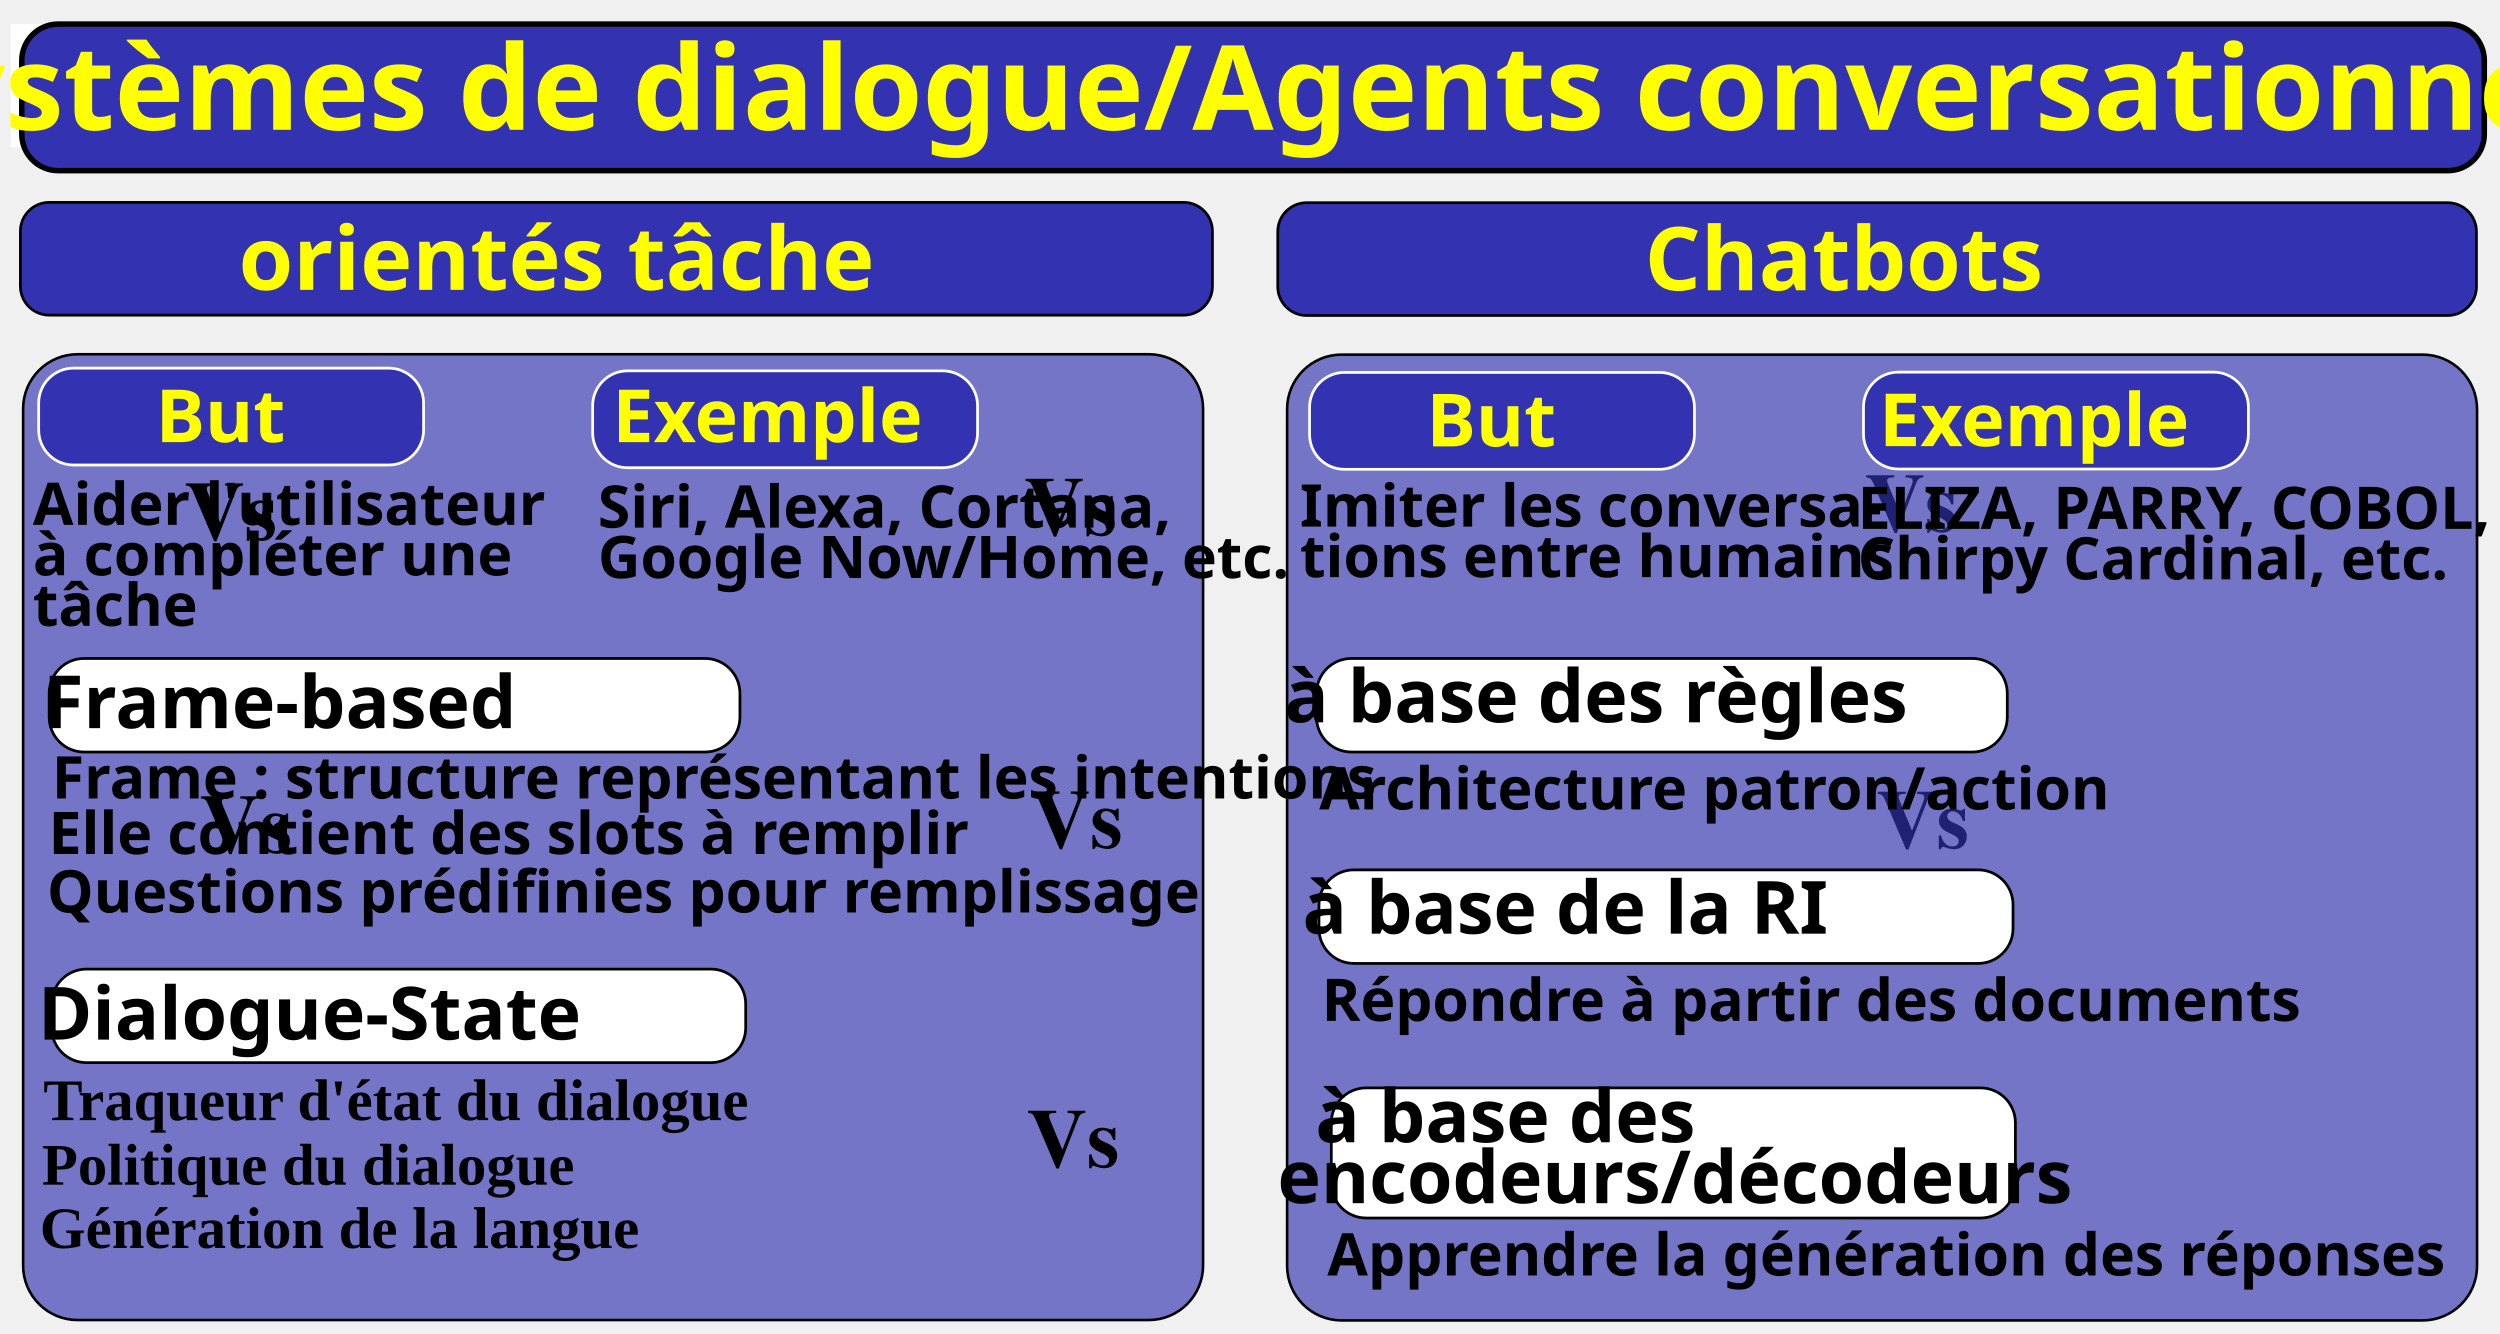
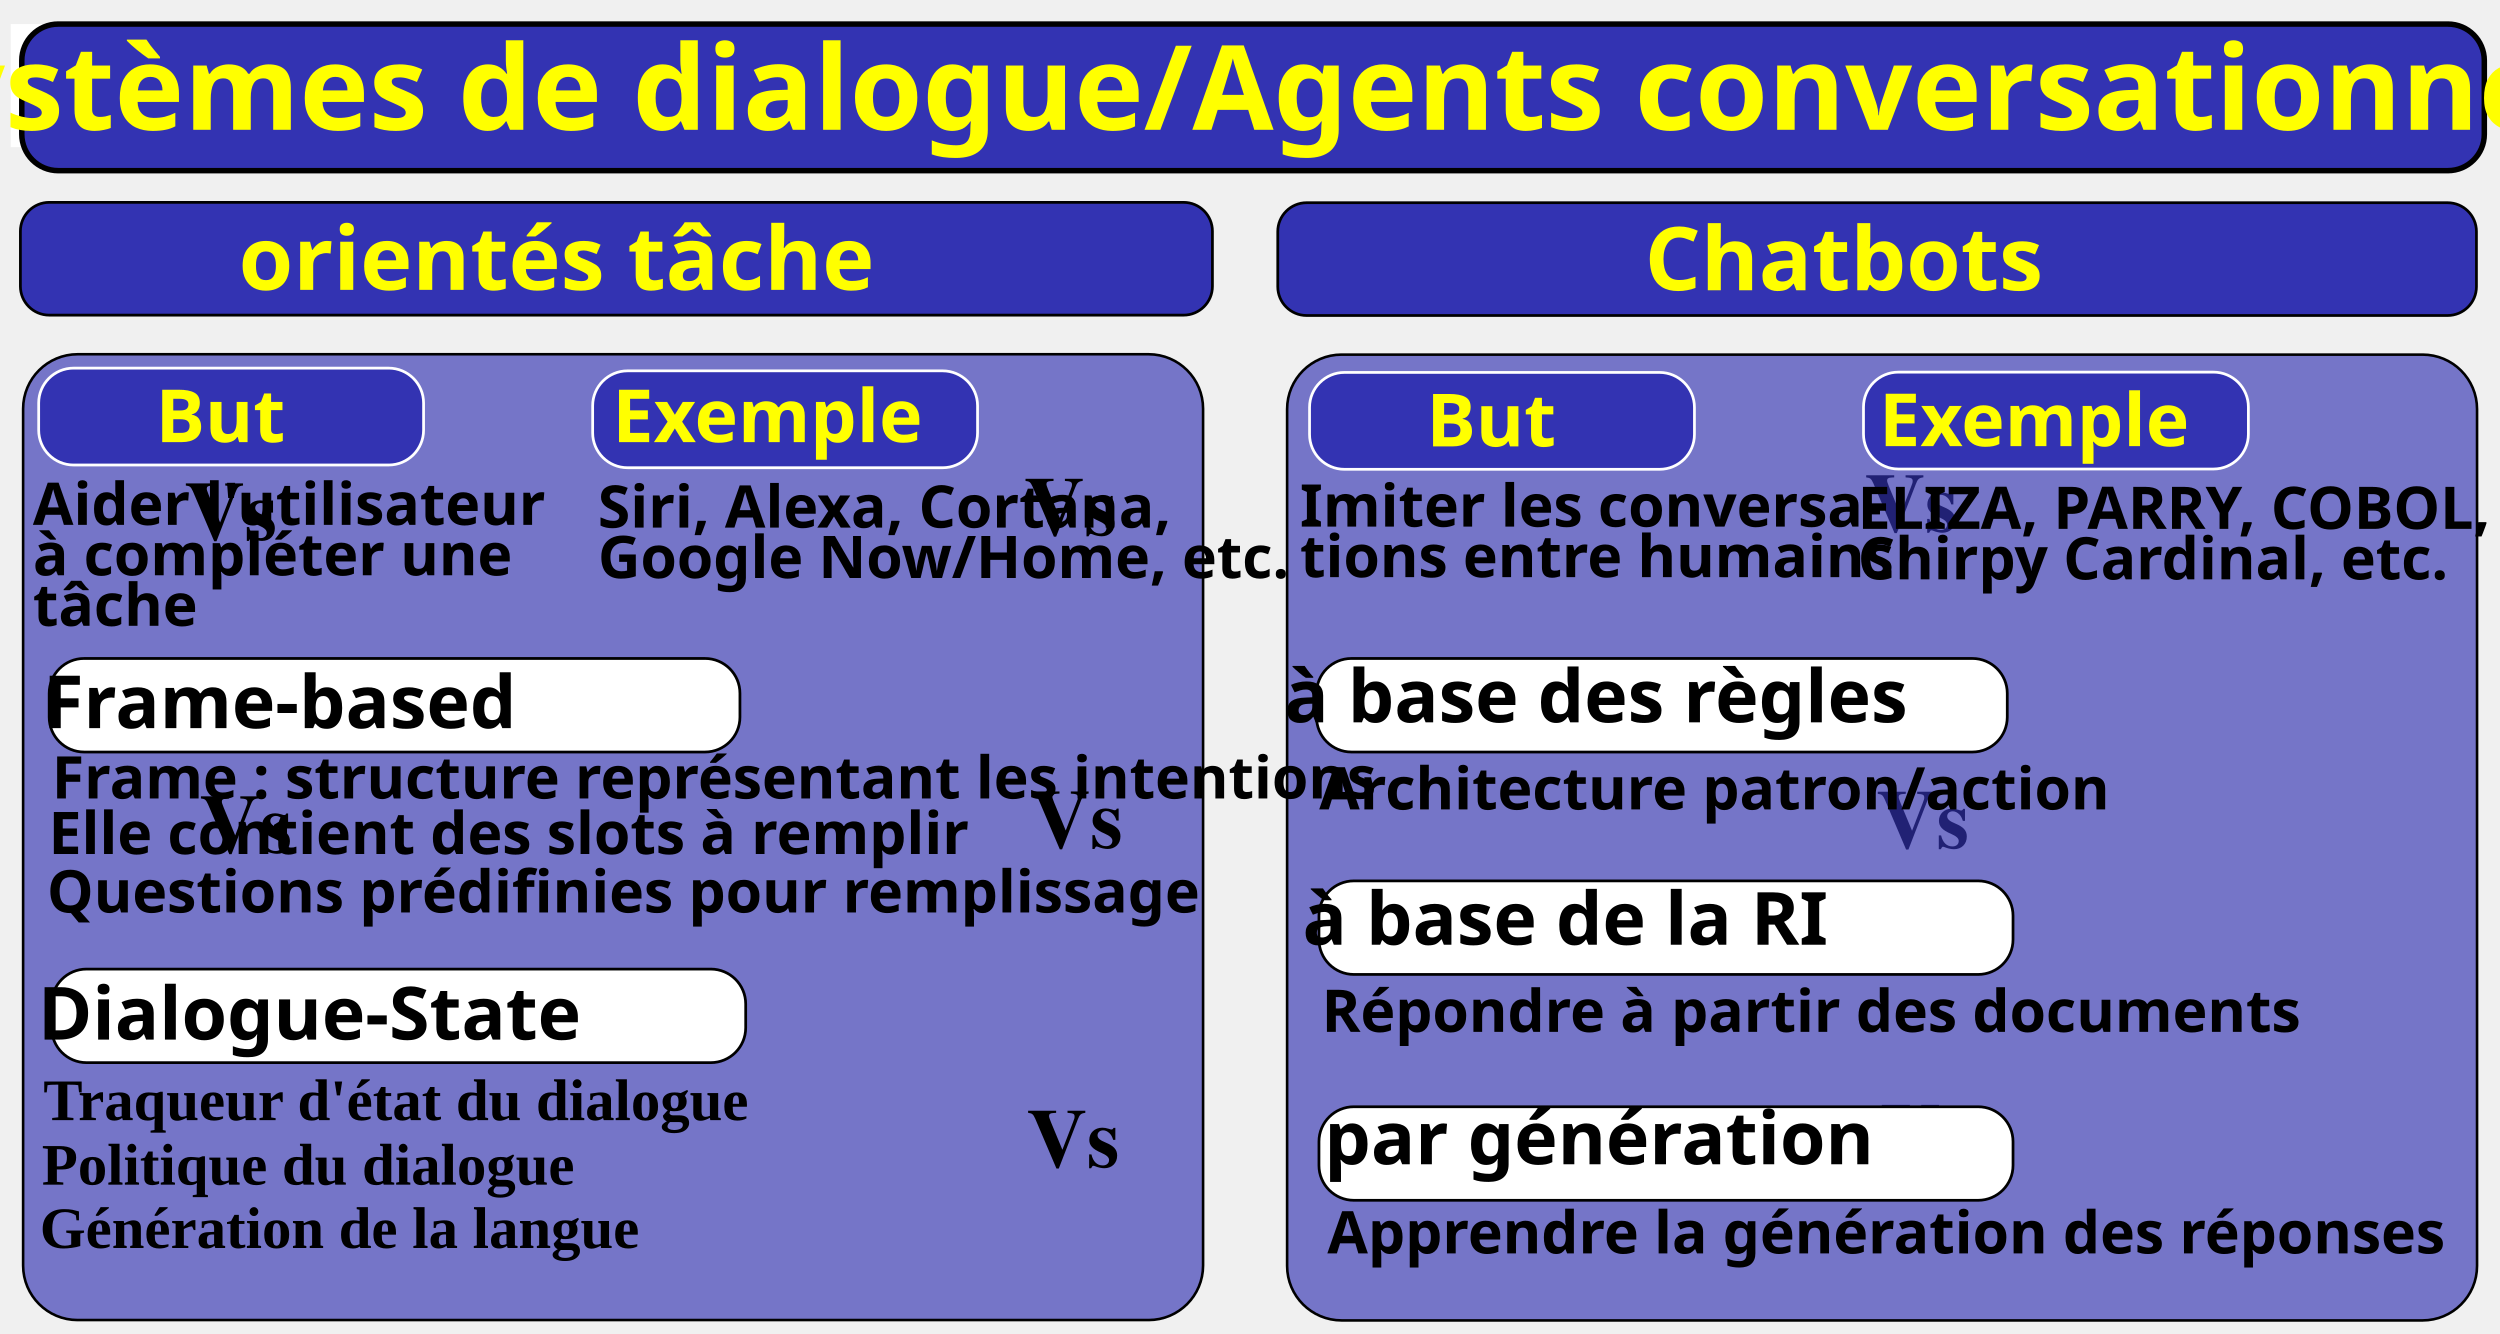
<svg xmlns="http://www.w3.org/2000/svg" width="12cm" height="6.4cm" viewBox="-301 0 237 113.371" version="1.1" id="svg252">
  <defs id="defs256" />
  <rect id="rect78-7-9-8" height="91.559" width="111.861" y="27.068" x="-298.809" style="fill:#3333b2;fill-opacity:0.651;stroke:#000000;stroke-width:0.247;stroke-miterlimit:4;stroke-dasharray:none" ry="5.168" />
  <text font-size="12.418" style="font-style:normal;font-weight:normal;font-size:12.418px;font-family:'Times New Roman';text-anchor:start;fill:#000000" x="121.584" y="0.156" id="text44">
    <tspan x="121.584" y="0.156" id="tspan42" />
  </text>
  <text font-size="7.902" style="font-style:normal;font-weight:700;font-size:7.902px;font-family:'Nimbus Roman No9 L';text-anchor:start;fill:#000000" x="-283.508" y="44.655" id="text222">
    <tspan x="-283.508" y="44.655" id="tspan220">Vs</tspan>
  </text>
  <text font-size="7.902" style="font-style:normal;font-weight:700;font-size:7.902px;font-family:'Nimbus Roman No9 L';text-anchor:start;fill:#000000" x="-282.078" y="74.321" id="text226">
    <tspan x="-282.078" y="74.321" id="tspan224">Vs</tspan>
  </text>
  <text font-size="7.902" style="font-style:normal;font-weight:700;font-size:7.902px;font-family:'Nimbus Roman No9 L';text-anchor:start;fill:#000000" x="-203.908" y="44.216" id="text230">
    <tspan x="-203.908" y="44.216" id="tspan228">Vs</tspan>
  </text>
  <text font-size="7.902" style="font-style:normal;font-weight:700;font-size:7.902px;font-family:'Nimbus Roman No9 L';text-anchor:start;fill:#000000" x="-203.342" y="73.861" id="text234">
    <tspan x="-203.342" y="73.861" id="tspan232">Vs</tspan>
  </text>
  <text font-size="7.902" style="font-style:normal;font-weight:700;font-size:7.902px;font-family:'Nimbus Roman No9 L';text-anchor:start;fill:#000000" x="-203.66" y="104.125" id="text238">
    <tspan x="-203.66" y="104.125" id="tspan236">Vs</tspan>
  </text>
  <text font-size="7.902" style="font-style:normal;font-weight:700;font-size:7.902px;font-family:'Nimbus Roman No9 L';text-anchor:start;fill:#000000" x="-124.211" y="43.88" id="text242">
    <tspan x="-124.211" y="43.88" id="tspan240">Vs</tspan>
  </text>
  <text font-size="7.902" style="font-style:normal;font-weight:700;font-size:7.902px;font-family:'Nimbus Roman No9 L';text-anchor:start;fill:#000000" x="-123.115" y="73.879" id="text246">
    <tspan x="-123.115" y="73.879" id="tspan244">Vs</tspan>
  </text>
  <text font-size="7.902" style="font-style:normal;font-weight:700;font-size:7.902px;font-family:'Nimbus Roman No9 L';text-anchor:start;fill:#000000" x="-122.726" y="103.568" id="text250">
    <tspan x="-122.726" y="103.568" id="tspan248">Vs</tspan>
  </text>
  <rect id="rect76-6" height="11.668" width="43.429" y="-4.232" x="-299.984" style="fill:#ffffff" />
  <rect id="rect78-7" height="13.897" width="233.448" y="-4.233" x="-298.935" style="fill:#3333b2;fill-opacity:1;stroke:#000000;stroke-width:0.523;stroke-miterlimit:4;stroke-dasharray:none" ry="3.455" />
  <text id="text82-5" y="5.79" x="-181.747" style="font-style:normal;font-weight:bold;font-size:11.148px;font-family:'Crimson Text';text-anchor:middle;fill:#ffff00;fill-opacity:1;-inkscape-font-specification:'Crimson Text, Bold';font-stretch:normal;font-variant:normal;text-align:center;writing-mode:lr;font-variant-ligatures:normal;font-variant-caps:normal;font-variant-numeric:normal;font-feature-settings:normal;" font-size="6.773">
    <tspan id="tspan80-3" y="5.79" x="-181.747" style="font-style:normal;font-variant:normal;font-weight:bold;font-stretch:normal;font-size:11.148px;font-family:'Crimson Text';-inkscape-font-specification:'Crimson Text, Bold';font-variant-ligatures:normal;font-variant-caps:normal;font-variant-numeric:normal;font-feature-settings:normal;text-align:center;writing-mode:lr;text-anchor:middle;fill:#ffff00;fill-opacity:1;">Systèmes de dialogue/<tspan style="font-style:normal;font-variant:normal;font-weight:bold;font-stretch:normal;font-size:11.148px;font-family:'Crimson Text';-inkscape-font-specification:'Crimson Text, Bold';font-variant-ligatures:normal;font-variant-caps:normal;font-variant-numeric:normal;font-feature-settings:normal;text-align:center;writing-mode:lr;text-anchor:middle;" id="tspan68">Agents conversationnels</tspan>
    </tspan>
  </text>
  <rect id="rect78-7-9" height="10.692" width="113.004" y="12.669" x="-299.066" style="fill:#3333b2;fill-opacity:1;stroke:#000000;stroke-width:0.261;stroke-miterlimit:4;stroke-dasharray:none" ry="2.736" />
  <text id="text82-5-7" y="20.966" x="-248.24" style="font-style:normal;font-weight:bold;font-size:8.361px;font-family:'Crimson Text';text-anchor:middle;fill:#ffff00;fill-opacity:1;stroke-width:1;-inkscape-font-specification:'Crimson Text, Bold';font-stretch:normal;font-variant:normal;text-align:center;writing-mode:lr;font-variant-ligatures:normal;font-variant-caps:normal;font-variant-numeric:normal;font-feature-settings:normal;" font-size="6.773">
    <tspan id="tspan80-3-8" y="20.966" x="-248.24" style="font-style:normal;font-variant:normal;font-weight:bold;font-stretch:normal;font-size:8.361px;font-family:'Crimson Text';-inkscape-font-specification:'Crimson Text, Bold';font-variant-ligatures:normal;font-variant-caps:normal;font-variant-numeric:normal;font-feature-settings:normal;text-align:center;writing-mode:lr;text-anchor:middle;fill:#ffff00;fill-opacity:1;stroke-width:1;">orientés tâche</tspan>
  </text>
  <rect id="rect78-7-9-3-8-9-0-0-3-7" height="9.184" width="36.488" y="28.384" x="-297.333" style="fill:#3333b2;fill-opacity:1;stroke:#ffffff;stroke-width:0.261;stroke-miterlimit:4;stroke-dasharray:none;stroke-opacity:1" ry="3.308" />
  <text id="text82-5-7-1-4-6" y="35.399" x="-280.105" style="font-style:normal;font-variant:normal;font-weight:bold;font-stretch:normal;font-size:6.967px;font-family:'Crimson Text';-inkscape-font-specification:'Crimson Text, Bold';font-variant-ligatures:normal;font-variant-caps:normal;font-variant-numeric:normal;font-feature-settings:normal;text-align:center;writing-mode:lr-tb;text-anchor:middle;fill:#ffff00;fill-opacity:1;stroke-width:1" font-size="6.773">
    <tspan id="tspan80-3-8-8-8-0" y="35.399" x="-280.105" style="font-style:normal;font-variant:normal;font-weight:bold;font-stretch:normal;font-size:6.967px;font-family:'Crimson Text';-inkscape-font-specification:'Crimson Text, Bold';font-variant-ligatures:normal;font-variant-caps:normal;font-variant-numeric:normal;font-feature-settings:normal;text-align:center;writing-mode:lr-tb;text-anchor:middle;fill:#ffff00;fill-opacity:1;stroke-width:1">But</tspan>
  </text>
  <text xml:space="preserve" style="font-style:normal;font-variant:normal;font-weight:bold;font-stretch:normal;font-size:5.574px;line-height:80%;font-family:'Crimson Text';-inkscape-font-specification:'Crimson Text, Bold';font-variant-ligatures:normal;font-variant-caps:normal;font-variant-numeric:normal;font-feature-settings:normal;text-align:start;letter-spacing:0px;word-spacing:0px;writing-mode:lr;text-anchor:start;fill:#000000;fill-opacity:1;stroke:none;stroke-width:0.523px;stroke-linecap:butt;stroke-linejoin:miter;stroke-opacity:1;" x="-297.884" y="43.243" id="text1216">
    <tspan id="tspan1214" x="-297.884" y="43.243" style="font-style:normal;font-variant:normal;font-weight:bold;font-stretch:normal;font-size:5.574px;line-height:80%;font-family:'Crimson Text';-inkscape-font-specification:'Crimson Text, Bold';font-variant-ligatures:normal;font-variant-caps:normal;font-variant-numeric:normal;font-feature-settings:normal;text-align:start;writing-mode:lr;text-anchor:start;stroke-width:0.523px;">Aider l'utilisateur </tspan>
    <tspan x="-297.884" y="48.026" style="font-style:normal;font-variant:normal;font-weight:bold;font-stretch:normal;font-size:5.574px;line-height:80%;font-family:'Crimson Text';-inkscape-font-specification:'Crimson Text, Bold';font-variant-ligatures:normal;font-variant-caps:normal;font-variant-numeric:normal;font-feature-settings:normal;text-align:start;writing-mode:lr;text-anchor:start;stroke-width:0.523px;" id="tspan880">à compléter une </tspan>
    <tspan x="-297.884" y="52.809" style="font-style:normal;font-variant:normal;font-weight:bold;font-stretch:normal;font-size:5.574px;line-height:80%;font-family:'Crimson Text';-inkscape-font-specification:'Crimson Text, Bold';font-variant-ligatures:normal;font-variant-caps:normal;font-variant-numeric:normal;font-feature-settings:normal;text-align:start;writing-mode:lr;text-anchor:start;stroke-width:0.523px;" id="tspan917">tâche</tspan>
  </text>
  <rect id="rect78-7-9-8-8" height="91.559" width="112.806" y="27.102" x="-178.982" style="fill:#3333b2;fill-opacity:0.651;stroke:#000000;stroke-width:0.247;stroke-miterlimit:4;stroke-dasharray:none" ry="5.168" />
  <rect id="rect78-7-9-88" height="10.692" width="113.634" y="12.703" x="-179.868" style="fill:#3333b2;fill-opacity:1;stroke:#000000;stroke-width:0.261;stroke-miterlimit:4;stroke-dasharray:none" ry="2.736" />
  <text id="text82-5-7-6" y="21" x="-126.206" style="font-style:normal;font-weight:bold;font-size:8.361px;font-family:'Crimson Text';text-anchor:middle;fill:#ffff00;fill-opacity:1;stroke-width:1;-inkscape-font-specification:'Crimson Text, Bold';font-stretch:normal;font-variant:normal;text-align:center;writing-mode:lr;font-variant-ligatures:normal;font-variant-caps:normal;font-variant-numeric:normal;font-feature-settings:normal;" font-size="6.773">
    <tspan id="tspan80-3-8-8" y="21" x="-126.206" style="font-style:normal;font-variant:normal;font-weight:bold;font-stretch:normal;font-size:8.361px;font-family:'Crimson Text';-inkscape-font-specification:'Crimson Text, Bold';font-variant-ligatures:normal;font-variant-caps:normal;font-variant-numeric:normal;font-feature-settings:normal;text-align:center;writing-mode:lr;text-anchor:middle;fill:#ffff00;fill-opacity:1;stroke-width:1;">Chatbots</tspan>
  </text>
  <rect id="rect78-7-9-3-8-9-0-0-3-5-8" height="8.869" width="65.483" y="55.908" x="-176.194" style="fill:#ffffff;fill-opacity:1;stroke:#000000;stroke-width:0.261;stroke-miterlimit:4;stroke-dasharray:none" ry="3.308" />
  <text id="text82-5-7-1-4-3" y="61.958" x="-149.71" style="font-style:normal;font-weight:bold;font-size:6.967px;font-family:'Crimson Text';text-anchor:middle;fill:#ffff00;fill-opacity:1;stroke-width:1;-inkscape-font-specification:'Crimson Text, Bold';font-stretch:normal;font-variant:normal;text-align:center;writing-mode:lr;font-variant-ligatures:normal;font-variant-caps:normal;font-variant-numeric:normal;font-feature-settings:normal;" font-size="6.773">
    <tspan id="tspan80-3-8-8-8-3" y="61.958" x="-149.71" style="font-style:normal;font-variant:normal;font-weight:bold;font-stretch:normal;font-size:6.967px;font-family:'Crimson Text';-inkscape-font-specification:'Crimson Text, Bold';font-variant-ligatures:normal;font-variant-caps:normal;font-variant-numeric:normal;font-feature-settings:normal;text-align:center;writing-mode:lr;text-anchor:middle;fill:#000000;fill-opacity:1;stroke-width:1;">à base des règles</tspan>
  </text>
  <text xml:space="preserve" style="font-style:normal;font-variant:normal;font-weight:bold;font-stretch:normal;font-size:5.574px;line-height:0%;font-family:'Crimson Text';-inkscape-font-specification:'Crimson Text, Bold';font-variant-ligatures:normal;font-variant-caps:normal;font-variant-numeric:normal;font-feature-settings:normal;text-align:start;letter-spacing:0px;word-spacing:0px;writing-mode:lr-tb;text-anchor:start;fill:#000000;fill-opacity:1;stroke:none;stroke-width:0.523px;stroke-linecap:butt;stroke-linejoin:miter;stroke-opacity:1" x="-175.94" y="70.222" id="text1216-0-6">
    <tspan id="tspan1214-6-8" x="-175.94" y="70.222" style="font-style:normal;font-variant:normal;font-weight:bold;font-stretch:normal;font-size:5.574px;font-family:'Crimson Text';-inkscape-font-specification:'Crimson Text, Bold';font-variant-ligatures:normal;font-variant-caps:normal;font-variant-numeric:normal;font-feature-settings:normal;text-align:start;writing-mode:lr-tb;text-anchor:start;stroke-width:0.523px">Architecture patron/action</tspan>
  </text>
  <rect id="rect78-7-9-3-8-9-0-0-3-7-9" height="9.184" width="36.488" y="28.642" x="-244.816" style="fill:#3333b2;fill-opacity:1;stroke:#ffffff;stroke-width:0.261;stroke-miterlimit:4;stroke-dasharray:none;stroke-opacity:1" ry="3.308" />
  <text id="text82-5-7-1-4-6-1" y="35.396" x="-228.241" style="font-style:normal;font-variant:normal;font-weight:bold;font-stretch:normal;font-size:6.967px;font-family:'Crimson Text';-inkscape-font-specification:'Crimson Text, Bold';font-variant-ligatures:normal;font-variant-caps:normal;font-variant-numeric:normal;font-feature-settings:normal;text-align:center;writing-mode:lr-tb;text-anchor:middle;fill:#ffff00;fill-opacity:1;stroke-width:1" font-size="6.773">
    <tspan id="tspan80-3-8-8-8-0-7" y="35.396" x="-228.241" style="font-style:normal;font-variant:normal;font-weight:bold;font-stretch:normal;font-size:6.967px;font-family:'Crimson Text';-inkscape-font-specification:'Crimson Text, Bold';font-variant-ligatures:normal;font-variant-caps:normal;font-variant-numeric:normal;font-feature-settings:normal;text-align:center;writing-mode:lr-tb;text-anchor:middle;fill:#ffff00;fill-opacity:1;stroke-width:1">Exemple</tspan>
  </text>
  <text xml:space="preserve" style="font-style:normal;font-variant:normal;font-weight:bold;font-stretch:normal;font-size:5.574px;line-height:80%;font-family:'Crimson Text';-inkscape-font-specification:'Crimson Text, Bold';font-variant-ligatures:normal;font-variant-caps:normal;font-variant-numeric:normal;font-feature-settings:normal;text-align:start;letter-spacing:0px;word-spacing:0px;writing-mode:lr;text-anchor:start;fill:#000000;fill-opacity:1;stroke:none;stroke-width:0.523px;stroke-linecap:butt;stroke-linejoin:miter;stroke-opacity:1;" x="-244.322" y="43.501" id="text1216-0">
    <tspan id="tspan1214-6" x="-244.322" y="43.501" style="font-style:normal;font-variant:normal;font-weight:bold;font-stretch:normal;font-size:5.574px;line-height:80%;font-family:'Crimson Text';-inkscape-font-specification:'Crimson Text, Bold';font-variant-ligatures:normal;font-variant-caps:normal;font-variant-numeric:normal;font-feature-settings:normal;text-align:start;writing-mode:lr;text-anchor:start;stroke-width:0.523px;">Siri, Alexa, Cortana, </tspan>
    <tspan x="-244.322" y="48.284" style="font-style:normal;font-variant:normal;font-weight:bold;font-stretch:normal;font-size:5.574px;line-height:80%;font-family:'Crimson Text';-inkscape-font-specification:'Crimson Text, Bold';font-variant-ligatures:normal;font-variant-caps:normal;font-variant-numeric:normal;font-feature-settings:normal;text-align:start;writing-mode:lr;text-anchor:start;stroke-width:0.523px;" id="tspan878">Google Now/Home, etc.</tspan>
    <tspan x="-244.322" y="53.067" style="font-style:normal;font-variant:normal;font-weight:bold;font-stretch:normal;font-size:5.574px;line-height:80%;font-family:'Crimson Text';-inkscape-font-specification:'Crimson Text, Bold';font-variant-ligatures:normal;font-variant-caps:normal;font-variant-numeric:normal;font-feature-settings:normal;text-align:start;writing-mode:lr;text-anchor:start;stroke-width:0.523px;" id="tspan956" />
  </text>
  <rect id="rect78-7-9-3-8-9-0-0-3-7-8" height="9.184" width="36.488" y="28.792" x="-176.855" style="fill:#3333b2;fill-opacity:1;stroke:#ffffff;stroke-width:0.261;stroke-miterlimit:4;stroke-dasharray:none;stroke-opacity:1" ry="3.308" />
  <text id="text82-5-7-1-4-6-3" y="35.808" x="-159.627" style="font-style:normal;font-variant:normal;font-weight:bold;font-stretch:normal;font-size:6.967px;font-family:'Crimson Text';-inkscape-font-specification:'Crimson Text, Bold';font-variant-ligatures:normal;font-variant-caps:normal;font-variant-numeric:normal;font-feature-settings:normal;text-align:center;writing-mode:lr-tb;text-anchor:middle;fill:#ffff00;fill-opacity:1;stroke-width:1" font-size="6.773">
    <tspan id="tspan80-3-8-8-8-0-8" y="35.808" x="-159.627" style="font-style:normal;font-variant:normal;font-weight:bold;font-stretch:normal;font-size:6.967px;font-family:'Crimson Text';-inkscape-font-specification:'Crimson Text, Bold';font-variant-ligatures:normal;font-variant-caps:normal;font-variant-numeric:normal;font-feature-settings:normal;text-align:center;writing-mode:lr-tb;text-anchor:middle;fill:#ffff00;fill-opacity:1;stroke-width:1">But</tspan>
  </text>
  <text xml:space="preserve" style="font-style:normal;font-variant:normal;font-weight:bold;font-stretch:normal;font-size:5.574px;line-height:80%;font-family:'Crimson Text';-inkscape-font-specification:'Crimson Text, Bold';font-variant-ligatures:normal;font-variant-caps:normal;font-variant-numeric:normal;font-feature-settings:normal;text-align:start;letter-spacing:0px;word-spacing:0px;writing-mode:lr;text-anchor:start;fill:#000000;fill-opacity:1;stroke:none;stroke-width:0.523px;stroke-linecap:butt;stroke-linejoin:miter;stroke-opacity:1;" x="-177.761" y="43.409" id="text1216-5">
    <tspan id="tspan1214-2" x="-177.761" y="43.409" style="font-style:normal;font-variant:normal;font-weight:bold;font-stretch:normal;font-size:5.574px;line-height:80%;font-family:'Crimson Text';-inkscape-font-specification:'Crimson Text, Bold';font-variant-ligatures:normal;font-variant-caps:normal;font-variant-numeric:normal;font-feature-settings:normal;text-align:start;writing-mode:lr;text-anchor:start;stroke-width:0.523px;">Imiter les conversa-</tspan>
    <tspan x="-177.761" y="48.193" style="font-style:normal;font-variant:normal;font-weight:bold;font-stretch:normal;font-size:5.574px;line-height:80%;font-family:'Crimson Text';-inkscape-font-specification:'Crimson Text, Bold';font-variant-ligatures:normal;font-variant-caps:normal;font-variant-numeric:normal;font-feature-settings:normal;text-align:start;writing-mode:lr;text-anchor:start;stroke-width:0.523px;" id="tspan921">tions entre humains</tspan>
    <tspan x="-177.761" y="52.976" style="font-style:normal;font-variant:normal;font-weight:bold;font-stretch:normal;font-size:5.574px;line-height:80%;font-family:'Crimson Text';-inkscape-font-specification:'Crimson Text, Bold';font-variant-ligatures:normal;font-variant-caps:normal;font-variant-numeric:normal;font-feature-settings:normal;text-align:start;writing-mode:lr;text-anchor:start;stroke-width:0.523px;" id="tspan985" />
  </text>
-   <rect id="rect78-7-9-3-8-9-0-0-3-5-8-2" height="8.869" width="65.798" y="75.949" x="-175.963" style="fill:#ffffff;fill-opacity:1;stroke:#000000;stroke-width:0.261;stroke-miterlimit:4;stroke-dasharray:none" ry="3.308" />
-   <text id="text82-5-7-1-4-3-2" y="81.999" x="-152.614" style="font-style:normal;font-weight:bold;font-size:6.967px;font-family:'Crimson Text';text-anchor:middle;fill:#ffff00;fill-opacity:1;stroke-width:1;-inkscape-font-specification:'Crimson Text, Bold';font-stretch:normal;font-variant:normal;text-align:center;writing-mode:lr;font-variant-ligatures:normal;font-variant-caps:normal;font-variant-numeric:normal;font-feature-settings:normal;" font-size="6.773">
-     <tspan id="tspan80-3-8-8-8-3-7" y="81.999" x="-152.614" style="font-style:normal;font-variant:normal;font-weight:bold;font-stretch:normal;font-size:6.967px;font-family:'Crimson Text';-inkscape-font-specification:'Crimson Text, Bold';font-variant-ligatures:normal;font-variant-caps:normal;font-variant-numeric:normal;font-feature-settings:normal;text-align:center;writing-mode:lr;text-anchor:middle;fill:#000000;fill-opacity:1;stroke-width:1;">à base de la RI</tspan>
+   <rect id="rect78-7-9-3-8-9-0-0-3-5-8-2" height="8.869" width="65.798" y="76.994" x="-175.963" style="fill:#ffffff;fill-opacity:1;stroke:#000000;stroke-width:0.261;stroke-miterlimit:4;stroke-dasharray:none" ry="3.308" />
+   <text id="text82-5-7-1-4-3-2" y="83.044" x="-152.614" style="font-style:normal;font-variant:normal;font-weight:bold;font-stretch:normal;font-size:6.967px;font-family:'Crimson Text';-inkscape-font-specification:'Crimson Text, Bold';font-variant-ligatures:normal;font-variant-caps:normal;font-variant-numeric:normal;font-feature-settings:normal;text-align:center;writing-mode:lr-tb;text-anchor:middle;fill:#ffff00;fill-opacity:1;stroke-width:1" font-size="6.773">
+     <tspan id="tspan80-3-8-8-8-3-7" y="83.044" x="-152.614" style="font-style:normal;font-variant:normal;font-weight:bold;font-stretch:normal;font-size:6.967px;font-family:'Crimson Text';-inkscape-font-specification:'Crimson Text, Bold';font-variant-ligatures:normal;font-variant-caps:normal;font-variant-numeric:normal;font-feature-settings:normal;text-align:center;writing-mode:lr-tb;text-anchor:middle;fill:#000000;fill-opacity:1;stroke-width:1">à base de la RI</tspan>
  </text>
-   <text xml:space="preserve" style="font-style:normal;font-variant:normal;font-weight:bold;font-stretch:normal;font-size:5.574px;line-height:0%;font-family:'Crimson Text';-inkscape-font-specification:'Crimson Text, Bold';font-variant-ligatures:normal;font-variant-caps:normal;font-variant-numeric:normal;font-feature-settings:normal;text-align:start;letter-spacing:0px;word-spacing:0px;writing-mode:lr-tb;text-anchor:start;fill:#000000;fill-opacity:1;stroke:none;stroke-width:0.523px;stroke-linecap:butt;stroke-linejoin:miter;stroke-opacity:1" x="-175.708" y="90.263" id="text1216-0-6-0">
-     <tspan id="tspan1214-6-8-3" x="-175.708" y="90.263" style="font-style:normal;font-variant:normal;font-weight:bold;font-stretch:normal;font-size:5.574px;font-family:'Crimson Text';-inkscape-font-specification:'Crimson Text, Bold';font-variant-ligatures:normal;font-variant-caps:normal;font-variant-numeric:normal;font-feature-settings:normal;text-align:start;writing-mode:lr-tb;text-anchor:start;stroke-width:0.523px">Répondre à partir des documents</tspan>
+   <text xml:space="preserve" style="font-style:normal;font-variant:normal;font-weight:bold;font-stretch:normal;font-size:5.574px;line-height:0%;font-family:'Crimson Text';-inkscape-font-specification:'Crimson Text, Bold';font-variant-ligatures:normal;font-variant-caps:normal;font-variant-numeric:normal;font-feature-settings:normal;text-align:start;letter-spacing:0px;word-spacing:0px;writing-mode:lr-tb;text-anchor:start;fill:#000000;fill-opacity:1;stroke:none;stroke-width:0.523px;stroke-linecap:butt;stroke-linejoin:miter;stroke-opacity:1" x="-175.708" y="91.308" id="text1216-0-6-0">
+     <tspan id="tspan1214-6-8-3" x="-175.708" y="91.308" style="font-style:normal;font-variant:normal;font-weight:bold;font-stretch:normal;font-size:5.574px;font-family:'Crimson Text';-inkscape-font-specification:'Crimson Text, Bold';font-variant-ligatures:normal;font-variant-caps:normal;font-variant-numeric:normal;font-feature-settings:normal;text-align:start;writing-mode:lr-tb;text-anchor:start;stroke-width:0.523px">Répondre à partir des documents</tspan>
  </text>
-   <rect id="rect78-7-9-3-8-9-0-0-3-5-8-2-4" height="12.336" width="64.852" y="96.617" x="-174.793" style="fill:#ffffff;fill-opacity:1;stroke:#000000;stroke-width:0.261;stroke-miterlimit:4;stroke-dasharray:none" ry="3.308" />
-   <text id="text82-5-7-1-4-3-2-6" y="101.771" x="-158.293" style="font-style:normal;font-weight:bold;font-size:6.967px;font-family:'Crimson Text';text-anchor:middle;fill:#ffff00;fill-opacity:1;stroke-width:1;-inkscape-font-specification:'Crimson Text, Bold';font-stretch:normal;font-variant:normal;text-align:center;writing-mode:lr;font-variant-ligatures:normal;font-variant-caps:normal;font-variant-numeric:normal;font-feature-settings:normal;" font-size="6.773">
-     <tspan id="tspan80-3-8-8-8-3-7-3" y="101.771" x="-158.293" style="font-style:normal;font-variant:normal;font-weight:bold;font-stretch:normal;font-size:6.967px;font-family:'Crimson Text';-inkscape-font-specification:'Crimson Text, Bold';font-variant-ligatures:normal;font-variant-caps:normal;font-variant-numeric:normal;font-feature-settings:normal;text-align:center;writing-mode:lr;text-anchor:middle;fill:#000000;fill-opacity:1;stroke-width:1;">à base des</tspan>
+   <rect id="rect78-7-9-3-8-9-0-0-3-5-8-2-6" height="8.869" width="65.798" y="98.405" x="-175.963" style="fill:#ffffff;fill-opacity:1;stroke:#000000;stroke-width:0.261;stroke-miterlimit:4;stroke-dasharray:none" ry="3.308" />
+   <text id="text82-5-7-1-4-3-2-6" y="103.861" x="-149.41" style="font-style:normal;font-variant:normal;font-weight:bold;font-stretch:normal;font-size:6.967px;font-family:'Crimson Text';-inkscape-font-specification:'Crimson Text, Bold';font-variant-ligatures:normal;font-variant-caps:normal;font-variant-numeric:normal;font-feature-settings:normal;text-align:center;writing-mode:lr-tb;text-anchor:middle;fill:#ffff00;fill-opacity:1;stroke-width:1" font-size="6.773">
+     <tspan id="tspan80-3-8-8-8-3-7-3" y="103.861" x="-149.41" style="font-style:normal;font-variant:normal;font-weight:bold;font-stretch:normal;font-size:6.967px;font-family:'Crimson Text';-inkscape-font-specification:'Crimson Text, Bold';font-variant-ligatures:normal;font-variant-caps:normal;font-variant-numeric:normal;font-feature-settings:normal;text-align:center;writing-mode:lr-tb;text-anchor:middle;fill:#000000;fill-opacity:1;stroke-width:1">par génération</tspan>
  </text>
-   <text y="107.543" x="-142.22" style="font-style:normal;font-weight:bold;font-size:6.967px;font-family:'Crimson Text';text-anchor:middle;fill:#ffff00;fill-opacity:1;stroke-width:1;-inkscape-font-specification:'Crimson Text, Bold';font-stretch:normal;font-variant:normal;text-align:center;writing-mode:lr;font-variant-ligatures:normal;font-variant-caps:normal;font-variant-numeric:normal;font-feature-settings:normal;" font-size="6.773" id="text1045">
-     <tspan y="107.543" x="-142.22" style="font-style:normal;font-variant:normal;font-weight:bold;font-stretch:normal;font-size:6.967px;font-family:'Crimson Text';-inkscape-font-specification:'Crimson Text, Bold';font-variant-ligatures:normal;font-variant-caps:normal;font-variant-numeric:normal;font-feature-settings:normal;text-align:center;writing-mode:lr;text-anchor:middle;fill:#000000;fill-opacity:1;stroke-width:1;" id="tspan1047">encodeurs/décodeurs</tspan>
-   </text>
-   <text xml:space="preserve" style="font-style:normal;font-variant:normal;font-weight:bold;font-stretch:normal;font-size:5.574px;line-height:0%;font-family:'Crimson Text';-inkscape-font-specification:'Crimson Text, Bold';font-variant-ligatures:normal;font-variant-caps:normal;font-variant-numeric:normal;font-feature-settings:normal;text-align:start;letter-spacing:0px;word-spacing:0px;writing-mode:lr-tb;text-anchor:start;fill:#000000;fill-opacity:1;stroke:none;stroke-width:0.523px;stroke-linecap:butt;stroke-linejoin:miter;stroke-opacity:1" x="-175.169" y="114.398" id="text1216-0-6-0-6">
-     <tspan id="tspan1214-6-8-3-3" x="-175.169" y="114.398" style="font-style:normal;font-variant:normal;font-weight:bold;font-stretch:normal;font-size:5.574px;font-family:'Crimson Text';-inkscape-font-specification:'Crimson Text, Bold';font-variant-ligatures:normal;font-variant-caps:normal;font-variant-numeric:normal;font-feature-settings:normal;text-align:start;writing-mode:lr-tb;text-anchor:start;stroke-width:0.523px">Apprendre la génération des réponses</tspan>
+   <text xml:space="preserve" style="font-style:normal;font-variant:normal;font-weight:bold;font-stretch:normal;font-size:5.574px;line-height:0%;font-family:'Crimson Text';-inkscape-font-specification:'Crimson Text, Bold';font-variant-ligatures:normal;font-variant-caps:normal;font-variant-numeric:normal;font-feature-settings:normal;text-align:start;letter-spacing:0px;word-spacing:0px;writing-mode:lr-tb;text-anchor:start;fill:#000000;fill-opacity:1;stroke:none;stroke-width:0.523px;stroke-linecap:butt;stroke-linejoin:miter;stroke-opacity:1" x="-175.169" y="112.308" id="text1216-0-6-0-6">
+     <tspan id="tspan1214-6-8-3-3" x="-175.169" y="112.308" style="font-style:normal;font-variant:normal;font-weight:bold;font-stretch:normal;font-size:5.574px;font-family:'Crimson Text';-inkscape-font-specification:'Crimson Text, Bold';font-variant-ligatures:normal;font-variant-caps:normal;font-variant-numeric:normal;font-feature-settings:normal;text-align:start;writing-mode:lr-tb;text-anchor:start;stroke-width:0.523px">Apprendre la génération des réponses</tspan>
  </text>
  <rect id="rect78-7-9-3-8-9-0-0-3-7-9-4" height="9.184" width="36.488" y="28.764" x="-124.341" style="fill:#3333b2;fill-opacity:1;stroke:#ffffff;stroke-width:0.261;stroke-miterlimit:4;stroke-dasharray:none;stroke-opacity:1" ry="3.308" />
  <text id="text82-5-7-1-4-6-1-9" y="35.78" x="-108.158" style="font-style:normal;font-weight:bold;font-size:6.967px;font-family:'Crimson Text';text-anchor:middle;fill:#ffff00;fill-opacity:1;stroke-width:1;-inkscape-font-specification:'Crimson Text, Bold';font-stretch:normal;font-variant:normal;text-align:center;writing-mode:lr;font-variant-ligatures:normal;font-variant-caps:normal;font-variant-numeric:normal;font-feature-settings:normal;" font-size="6.773">
    <tspan id="tspan80-3-8-8-8-0-7-2" y="35.78" x="-108.158" style="font-style:normal;font-variant:normal;font-weight:bold;font-stretch:normal;font-size:6.967px;font-family:'Crimson Text';-inkscape-font-specification:'Crimson Text, Bold';font-variant-ligatures:normal;font-variant-caps:normal;font-variant-numeric:normal;font-feature-settings:normal;text-align:center;writing-mode:lr;text-anchor:middle;fill:#ffff00;fill-opacity:1;stroke-width:1;">Exemple</tspan>
  </text>
  <text xml:space="preserve" style="font-style:normal;font-variant:normal;font-weight:bold;font-stretch:normal;font-size:5.574px;line-height:80%;font-family:'Crimson Text';-inkscape-font-specification:'Crimson Text, Bold';font-variant-ligatures:normal;font-variant-caps:normal;font-variant-numeric:normal;font-feature-settings:normal;text-align:start;letter-spacing:0px;word-spacing:0px;writing-mode:lr;text-anchor:start;fill:#000000;fill-opacity:1;stroke:none;stroke-width:0.523px;stroke-linecap:butt;stroke-linejoin:miter;stroke-opacity:1;" x="-124.892" y="43.623" id="text1216-0-7">
    <tspan x="-124.892" y="43.623" style="font-style:normal;font-variant:normal;font-weight:bold;font-stretch:normal;font-size:5.574px;line-height:80%;font-family:'Crimson Text';-inkscape-font-specification:'Crimson Text, Bold';font-variant-ligatures:normal;font-variant-caps:normal;font-variant-numeric:normal;font-feature-settings:normal;text-align:start;writing-mode:lr;text-anchor:start;stroke-width:0.523px;" id="tspan878-2">ELIZA, PARRY, COBOL, </tspan>
    <tspan x="-124.892" y="48.407" style="font-style:normal;font-variant:normal;font-weight:bold;font-stretch:normal;font-size:5.574px;line-height:80%;font-family:'Crimson Text';-inkscape-font-specification:'Crimson Text, Bold';font-variant-ligatures:normal;font-variant-caps:normal;font-variant-numeric:normal;font-feature-settings:normal;text-align:start;writing-mode:lr;text-anchor:start;stroke-width:0.523px;" id="tspan929">Chirpy Cardinal, etc.</tspan>
    <tspan x="-124.892" y="53.19" style="font-style:normal;font-variant:normal;font-weight:bold;font-stretch:normal;font-size:5.574px;line-height:80%;font-family:'Crimson Text';-inkscape-font-specification:'Crimson Text, Bold';font-variant-ligatures:normal;font-variant-caps:normal;font-variant-numeric:normal;font-feature-settings:normal;text-align:start;writing-mode:lr;text-anchor:start;stroke-width:0.523px;" id="tspan956-5" />
  </text>
  <rect id="rect78-7-9-3-8-9-0-0-3-5-8-4" height="8.869" width="65.483" y="55.908" x="-296.337" style="fill:#ffffff;fill-opacity:1;stroke:#000000;stroke-width:0.261;stroke-miterlimit:4;stroke-dasharray:none" ry="3.308" />
  <text id="text82-5-7-1-4-3-3" y="62.515" x="-274.48" style="font-style:normal;font-weight:bold;font-size:6.967px;font-family:'Crimson Text';text-anchor:middle;fill:#ffff00;fill-opacity:1;stroke-width:1;-inkscape-font-specification:'Crimson Text, Bold';font-stretch:normal;font-variant:normal;text-align:center;writing-mode:lr;font-variant-ligatures:normal;font-variant-caps:normal;font-variant-numeric:normal;font-feature-settings:normal;" font-size="6.773">
    <tspan id="tspan80-3-8-8-8-3-8" y="62.515" x="-274.48" style="font-style:normal;font-variant:normal;font-weight:bold;font-stretch:normal;font-size:6.967px;font-family:'Crimson Text';-inkscape-font-specification:'Crimson Text, Bold';font-variant-ligatures:normal;font-variant-caps:normal;font-variant-numeric:normal;font-feature-settings:normal;text-align:center;writing-mode:lr;text-anchor:middle;fill:#000000;fill-opacity:1;stroke-width:1;">Frame-based</tspan>
  </text>
  <text xml:space="preserve" style="font-style:normal;font-variant:normal;font-weight:bold;font-stretch:normal;font-size:5.574px;line-height:0%;font-family:'Crimson Text';-inkscape-font-specification:'Crimson Text, Bold';font-variant-ligatures:normal;font-variant-caps:normal;font-variant-numeric:normal;font-feature-settings:normal;text-align:start;letter-spacing:0px;word-spacing:0px;writing-mode:lr-tb;text-anchor:start;fill:#000000;fill-opacity:1;stroke:none;stroke-width:0.523px;stroke-linecap:butt;stroke-linejoin:miter;stroke-opacity:1" x="-296.083" y="69.177" id="text1216-0-6-6">
    <tspan id="tspan1214-6-8-0" x="-296.083" y="69.177" style="font-style:normal;font-variant:normal;font-weight:bold;font-stretch:normal;font-size:5.574px;font-family:'Crimson Text';-inkscape-font-specification:'Crimson Text, Bold';font-variant-ligatures:normal;font-variant-caps:normal;font-variant-numeric:normal;font-feature-settings:normal;text-align:start;writing-mode:lr-tb;text-anchor:start;stroke-width:0.523px">Frame : structure représentant les intentions </tspan>
  </text>
  <rect id="rect78-7-9-3-8-9-0-0-3-5-8-2-8" height="8.869" width="65.798" y="85.355" x="-296.106" style="fill:#ffffff;fill-opacity:1;stroke:#000000;stroke-width:0.261;stroke-miterlimit:4;stroke-dasharray:none" ry="3.308" />
  <text id="text82-5-7-1-4-3-2-9" y="92.036" x="-271.655" style="font-style:normal;font-variant:normal;font-weight:bold;font-stretch:normal;font-size:6.967px;font-family:'Crimson Text';-inkscape-font-specification:'Crimson Text, Bold';font-variant-ligatures:normal;font-variant-caps:normal;font-variant-numeric:normal;font-feature-settings:normal;text-align:center;writing-mode:lr-tb;text-anchor:middle;fill:#ffff00;fill-opacity:1;stroke-width:1" font-size="6.773">
    <tspan id="tspan80-3-8-8-8-3-7-2" y="92.036" x="-271.655" style="font-style:normal;font-variant:normal;font-weight:bold;font-stretch:normal;font-size:6.967px;font-family:'Crimson Text';-inkscape-font-specification:'Crimson Text, Bold';font-variant-ligatures:normal;font-variant-caps:normal;font-variant-numeric:normal;font-feature-settings:normal;text-align:center;writing-mode:lr-tb;text-anchor:middle;fill:#000000;fill-opacity:1;stroke-width:1">Dialogue-State</tspan>
  </text>
  <text xml:space="preserve" style="font-style:normal;font-variant:normal;font-weight:bold;font-stretch:normal;font-size:5.574px;line-height:0%;font-family:'Times New Roman';-inkscape-font-specification:'Times New Roman, Bold';font-variant-ligatures:normal;font-variant-caps:normal;font-variant-numeric:normal;font-feature-settings:normal;text-align:start;letter-spacing:0px;word-spacing:0px;writing-mode:lr-tb;text-anchor:start;fill:#000000;fill-opacity:1;stroke:none;stroke-width:0.523px;stroke-linecap:butt;stroke-linejoin:miter;stroke-opacity:1" x="-296.897" y="99.669" id="text1216-0-6-0-2">
    <tspan id="tspan1214-6-8-3-31" x="-296.897" y="99.669" style="font-style:normal;font-variant:normal;font-weight:bold;font-stretch:normal;font-size:5.574px;font-family:'Times New Roman';-inkscape-font-specification:'Times New Roman, Bold';font-variant-ligatures:normal;font-variant-caps:normal;font-variant-numeric:normal;font-feature-settings:normal;text-align:start;writing-mode:lr-tb;text-anchor:start;stroke-width:0.523px">Traqueur d'état du dialogue</tspan>
  </text>
  <text xml:space="preserve" style="font-style:normal;font-variant:normal;font-weight:bold;font-stretch:normal;font-size:5.574px;line-height:0%;font-family:'Crimson Text';-inkscape-font-specification:'Crimson Text, Bold';font-variant-ligatures:normal;font-variant-caps:normal;font-variant-numeric:normal;font-feature-settings:normal;text-align:start;letter-spacing:0px;word-spacing:0px;writing-mode:lr-tb;text-anchor:start;fill:#000000;fill-opacity:1;stroke:none;stroke-width:0.523px;stroke-linecap:butt;stroke-linejoin:miter;stroke-opacity:1" x="-296.394" y="74.442" id="text1216-0-6-6-4">
    <tspan id="tspan1214-6-8-0-5" x="-296.394" y="74.442" style="font-style:normal;font-variant:normal;font-weight:bold;font-stretch:normal;font-size:5.574px;font-family:'Crimson Text';-inkscape-font-specification:'Crimson Text, Bold';font-variant-ligatures:normal;font-variant-caps:normal;font-variant-numeric:normal;font-feature-settings:normal;text-align:start;writing-mode:lr-tb;text-anchor:start;stroke-width:0.523px">Elle contient des slots à remplir </tspan>
  </text>
  <text xml:space="preserve" style="font-style:normal;font-variant:normal;font-weight:bold;font-stretch:normal;font-size:5.574px;line-height:0%;font-family:'Crimson Text';-inkscape-font-specification:'Crimson Text, Bold';font-variant-ligatures:normal;font-variant-caps:normal;font-variant-numeric:normal;font-feature-settings:normal;text-align:start;letter-spacing:0px;word-spacing:0px;writing-mode:lr-tb;text-anchor:start;fill:#000000;fill-opacity:1;stroke:none;stroke-width:0.523px;stroke-linecap:butt;stroke-linejoin:miter;stroke-opacity:1" x="-296.554" y="79.985" id="text1216-0-6-6-4-1">
    <tspan id="tspan1214-6-8-0-5-7" x="-296.554" y="79.985" style="font-style:normal;font-variant:normal;font-weight:bold;font-stretch:normal;font-size:5.574px;font-family:'Crimson Text';-inkscape-font-specification:'Crimson Text, Bold';font-variant-ligatures:normal;font-variant-caps:normal;font-variant-numeric:normal;font-feature-settings:normal;text-align:start;writing-mode:lr-tb;text-anchor:start;stroke-width:0.523px">Questions prédifinies pour remplissage </tspan>
  </text>
  <text xml:space="preserve" style="font-style:normal;font-variant:normal;font-weight:bold;font-stretch:normal;font-size:5.574px;line-height:0%;font-family:'Times New Roman';-inkscape-font-specification:'Times New Roman, Bold';font-variant-ligatures:normal;font-variant-caps:normal;font-variant-numeric:normal;font-feature-settings:normal;text-align:start;letter-spacing:0px;word-spacing:0px;writing-mode:lr-tb;text-anchor:start;fill:#000000;fill-opacity:1;stroke:none;stroke-width:0.523px;stroke-linecap:butt;stroke-linejoin:miter;stroke-opacity:1" x="-297.032" y="105.792" id="text1216-0-6-0-2-5">
    <tspan id="tspan1214-6-8-3-31-7" x="-297.032" y="105.792" style="font-style:normal;font-variant:normal;font-weight:bold;font-stretch:normal;font-size:5.574px;font-family:'Times New Roman';-inkscape-font-specification:'Times New Roman, Bold';font-variant-ligatures:normal;font-variant-caps:normal;font-variant-numeric:normal;font-feature-settings:normal;text-align:start;writing-mode:lr-tb;text-anchor:start;stroke-width:0.523px">Politique du dialogue</tspan>
  </text>
  <text xml:space="preserve" style="font-style:normal;font-variant:normal;font-weight:bold;font-stretch:normal;font-size:5.574px;line-height:0%;font-family:'Times New Roman';-inkscape-font-specification:'Times New Roman, Bold';font-variant-ligatures:normal;font-variant-caps:normal;font-variant-numeric:normal;font-feature-settings:normal;text-align:start;letter-spacing:0px;word-spacing:0px;writing-mode:lr-tb;text-anchor:start;fill:#000000;fill-opacity:1;stroke:none;stroke-width:0.523px;stroke-linecap:butt;stroke-linejoin:miter;stroke-opacity:1" x="-297.217" y="111.798" id="text1216-0-6-0-2-5-1">
    <tspan id="tspan1214-6-8-3-31-7-6" x="-297.217" y="111.798" style="font-style:normal;font-variant:normal;font-weight:bold;font-stretch:normal;font-size:5.574px;font-family:'Times New Roman';-inkscape-font-specification:'Times New Roman, Bold';font-variant-ligatures:normal;font-variant-caps:normal;font-variant-numeric:normal;font-feature-settings:normal;text-align:start;writing-mode:lr-tb;text-anchor:start;stroke-width:0.523px">Génération de la langue</tspan>
  </text>
</svg>
